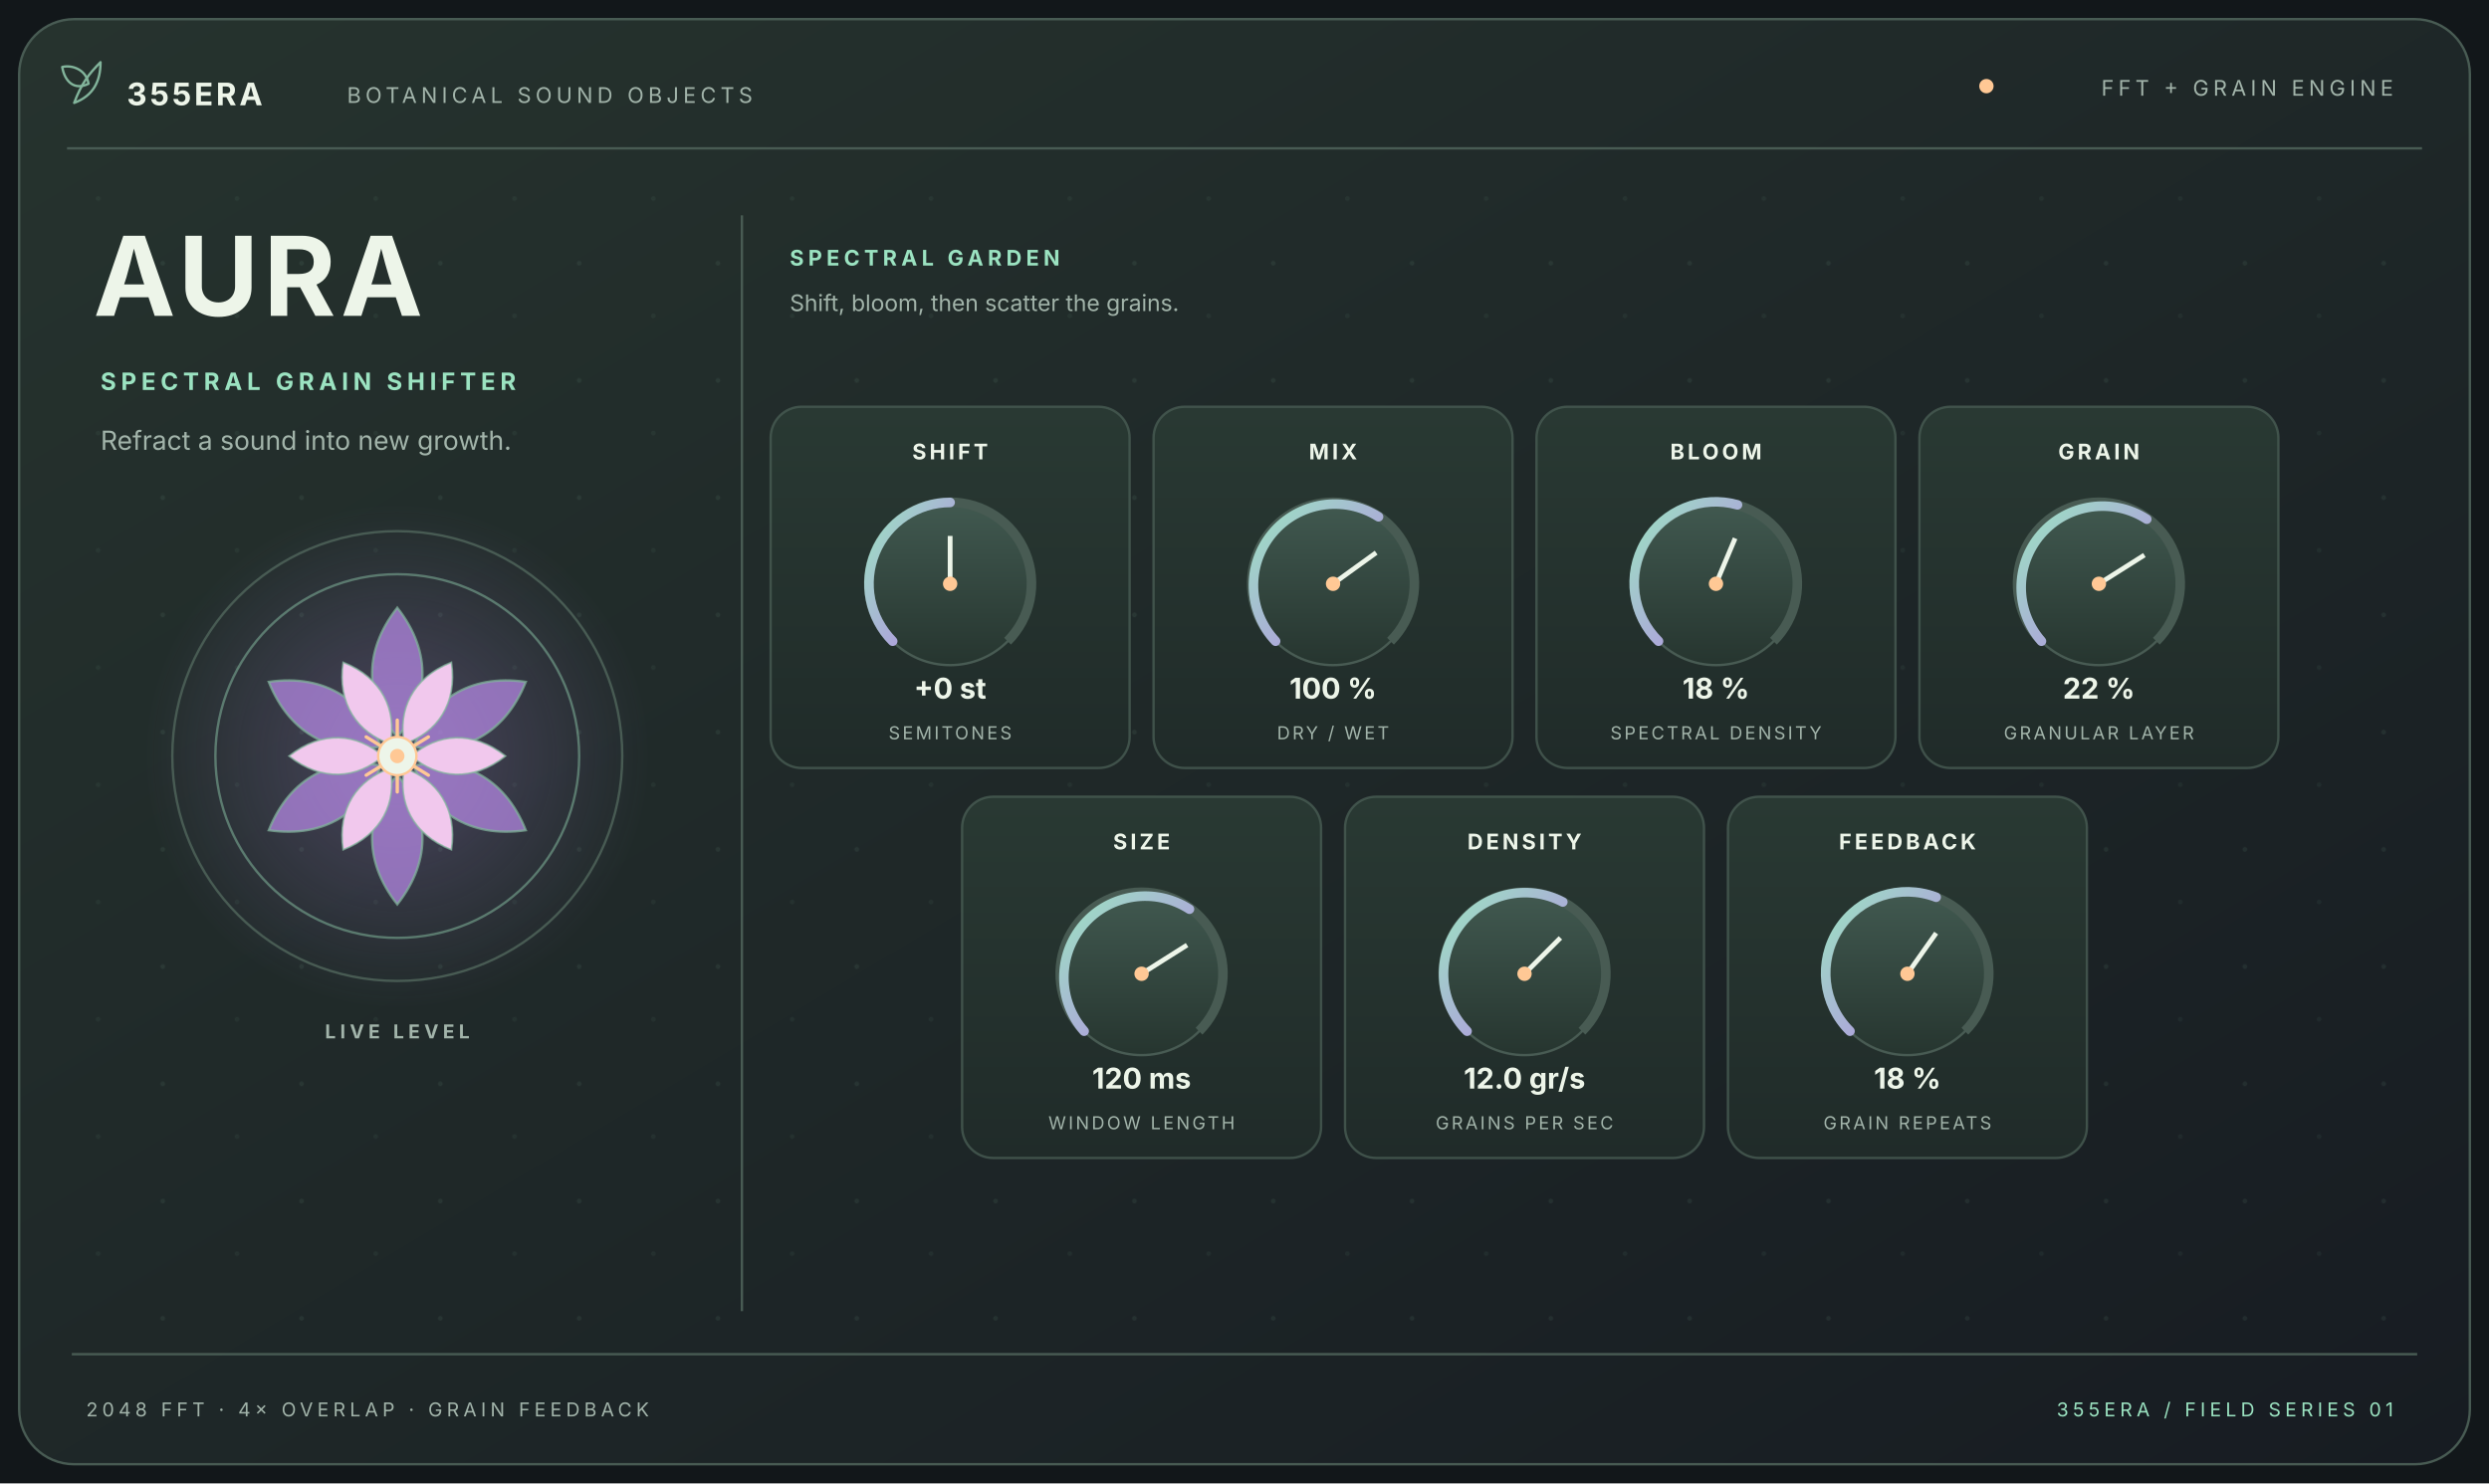
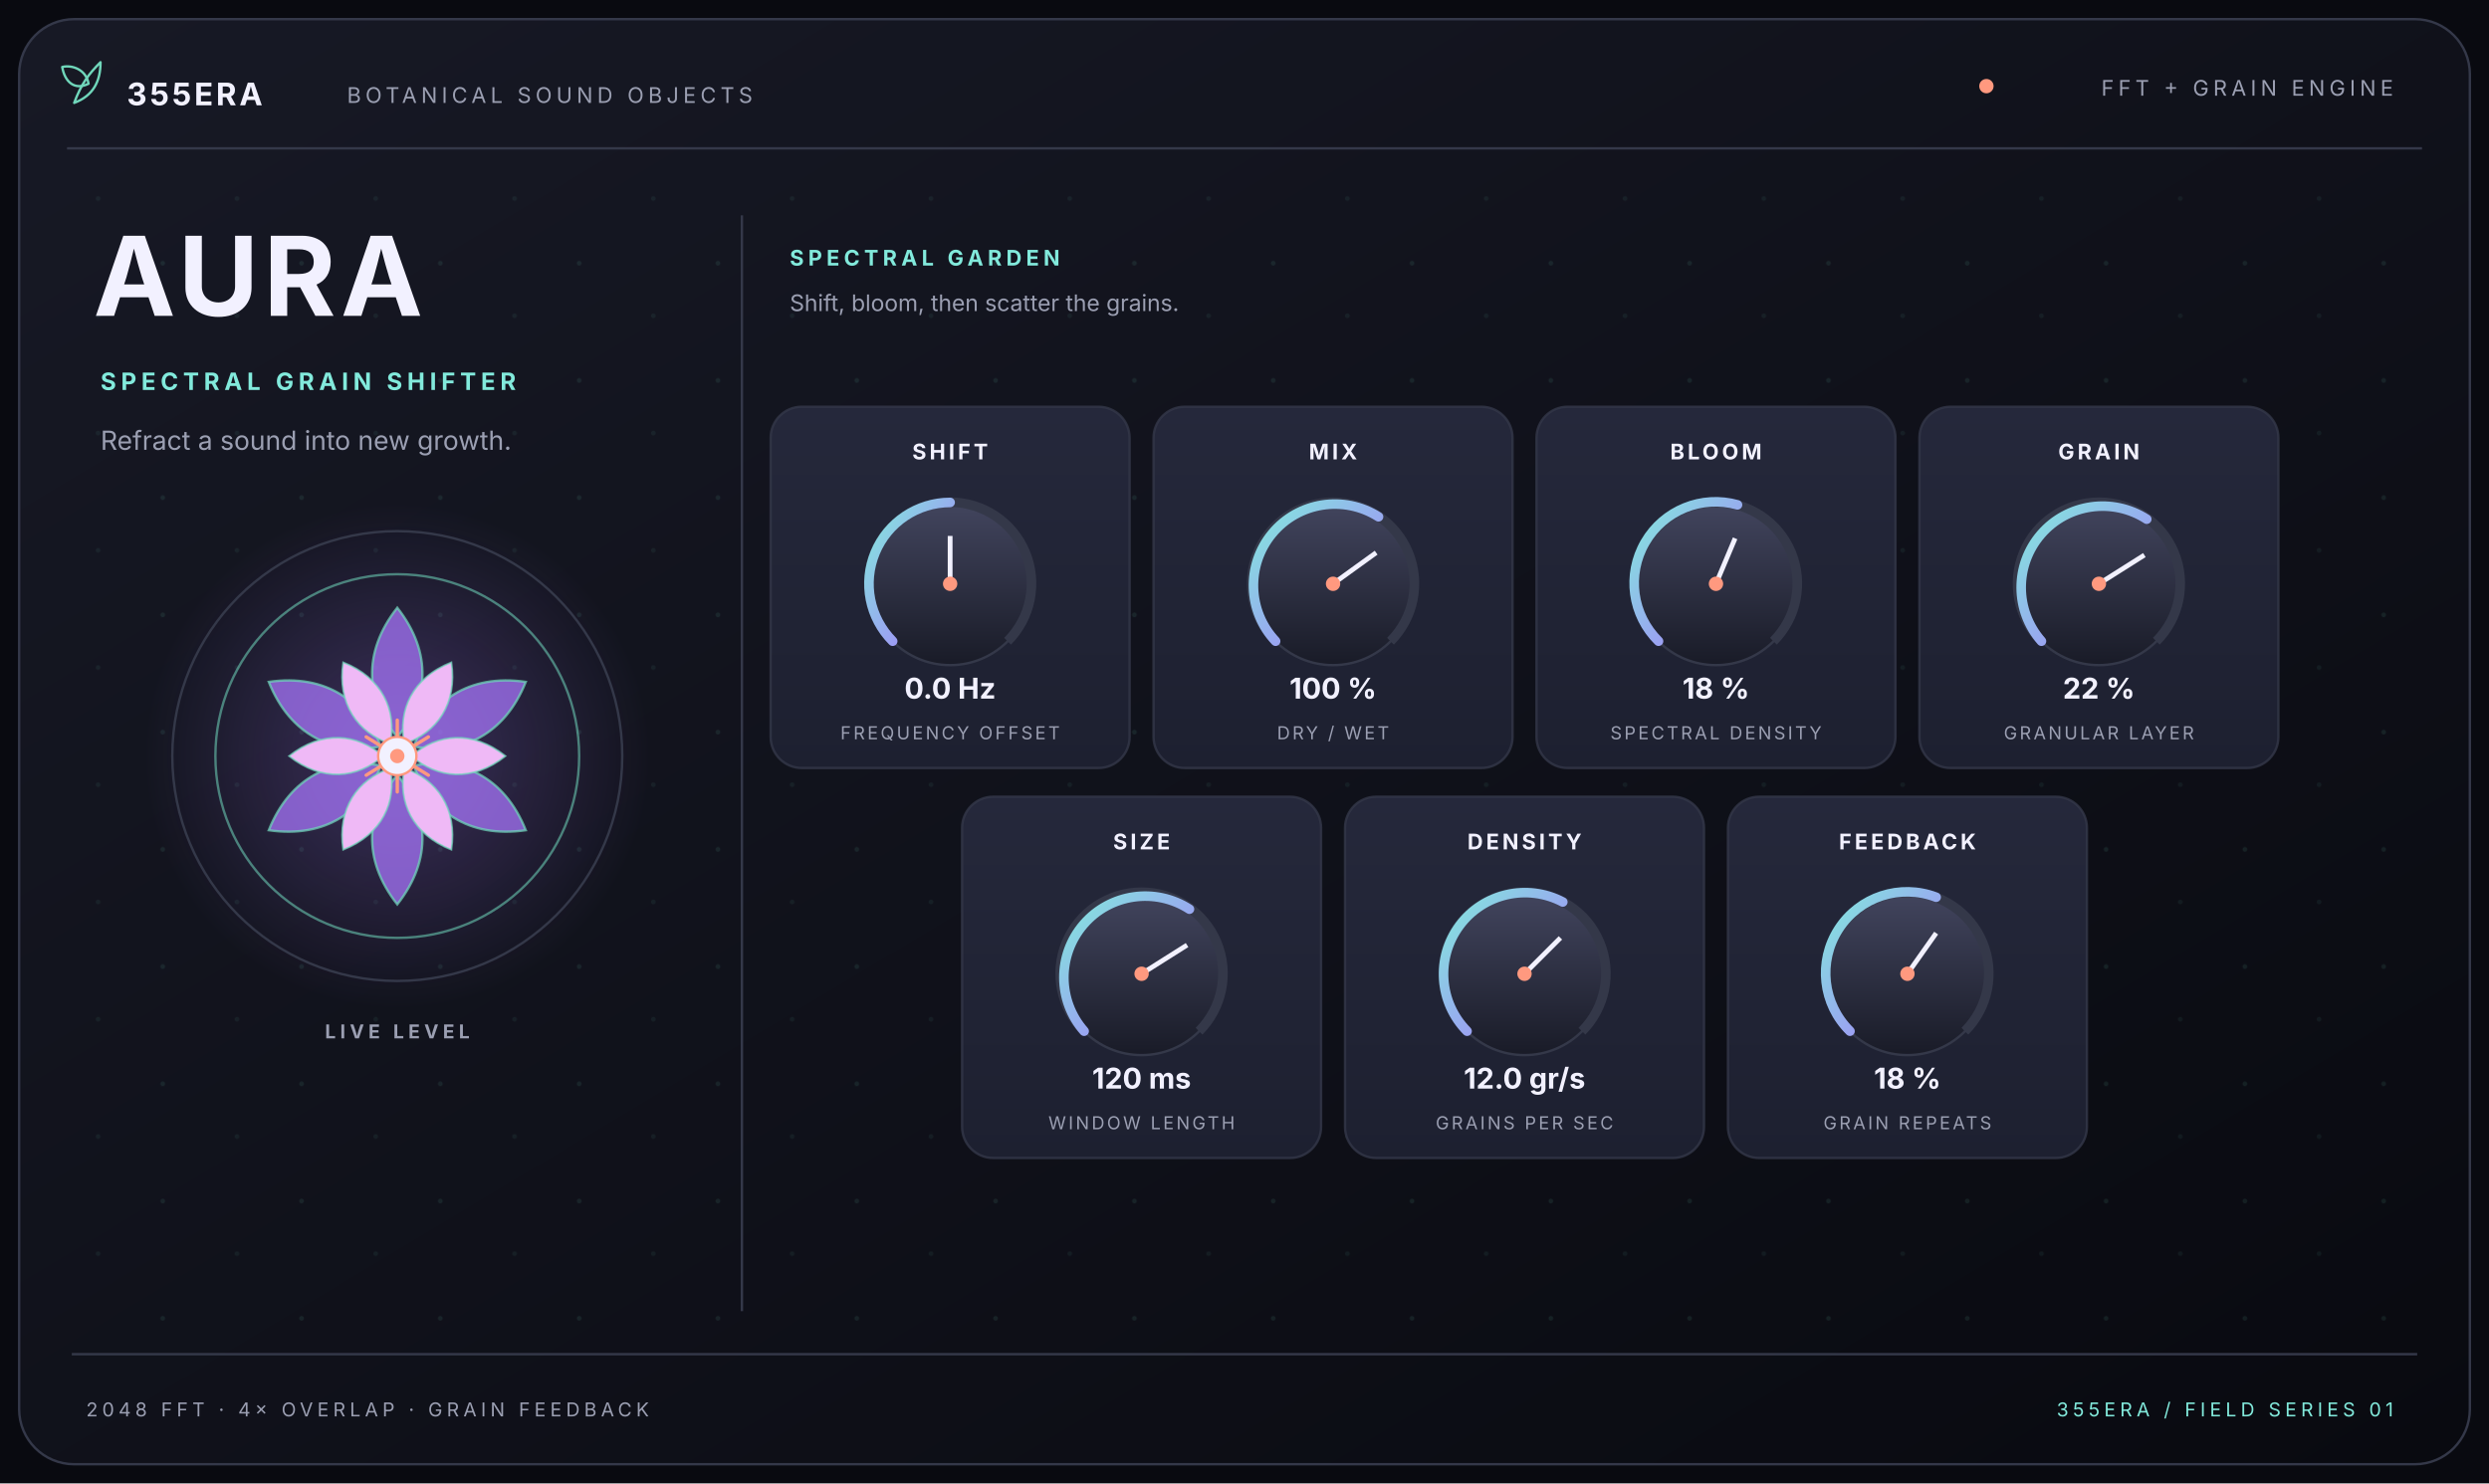
<svg xmlns="http://www.w3.org/2000/svg" width="1040" height="620" viewBox="0 0 1040 620" role="img" aria-labelledby="title desc">
  <defs>
    <linearGradient id="shell" x1="0" y1="0" x2="1" y2="1">
-       <stop stop-color="#26332e" />
-       <stop offset="1" stop-color="#171c22" />
+       <stop stop-color="#171925" />
+       <stop offset="1" stop-color="#090a10" />
    </linearGradient>
    <linearGradient id="card" x1="0" y1="0" x2="0" y2="1">
-       <stop stop-color="#293933" />
-       <stop offset="1" stop-color="#202b29" />
+       <stop stop-color="#25283b" />
+       <stop offset="1" stop-color="#1d2030" />
    </linearGradient>
    <linearGradient id="ring" x1="0" y1="0" x2="1" y2="1">
-       <stop stop-color="#9be3c1" />
-       <stop offset="1" stop-color="#b689e7" />
+       <stop stop-color="#82eadc" />
+       <stop offset="1" stop-color="#a978ff" />
    </linearGradient>
    <radialGradient id="halo">
-       <stop stop-color="#b689e7" stop-opacity=".28" />
-       <stop offset="1" stop-color="#b689e7" stop-opacity="0" />
+       <stop stop-color="#a978ff" stop-opacity=".28" />
+       <stop offset="1" stop-color="#a978ff" stop-opacity="0" />
    </radialGradient>
    <linearGradient id="dial" x1="0" y1="0" x2="0" y2="1">
-       <stop stop-color="#415950" />
-       <stop offset="1" stop-color="#26352f" />
+       <stop stop-color="#42455e" />
+       <stop offset="1" stop-color="#191b27" />
    </linearGradient>
    <pattern id="seeds" width="58" height="49" patternUnits="userSpaceOnUse">
-       <circle cx="10" cy="12" r="1" fill="#82b49b" opacity=".16" />
-       <circle cx="41" cy="34" r="1" fill="#82b49b" opacity=".11" />
+       <circle cx="10" cy="12" r="1" fill="#70d7bb" opacity=".16" />
+       <circle cx="41" cy="34" r="1" fill="#70d7bb" opacity=".11" />
    </pattern>
    <path id="petal" d="M0-8 C13-23 15-43 0-62 C-15-43-13-23 0-8Z" />
    <style>
      text { font-family: Inter, "Segoe UI", Arial, sans-serif; }
-       .cream { fill:#edf5e9 } .muted { fill:#a2b4aa } .mint { fill:#9be3c1 }
+       .cream { fill:#f2f1ff } .muted { fill:#9b9fb2 } .mint { fill:#82eadc }
      .caps { letter-spacing:1.8px }
    </style>
  </defs>
-   <rect width="1040" height="620" fill="#12171a" />
-   <rect x="8" y="8" width="1024" height="604" rx="23" fill="url(#shell)" stroke="#485b53" />
+   <rect width="1040" height="620" fill="#090a10" />
+   <rect x="8" y="8" width="1024" height="604" rx="23" fill="url(#shell)" stroke="#343849" />
  <rect x="24" y="72" width="992" height="480" fill="url(#seeds)" opacity=".6" />
-   <g fill="none" stroke="#82b49b" stroke-linecap="round" stroke-linejoin="round">
+   <g fill="none" stroke="#70d7bb" stroke-linecap="round" stroke-linejoin="round">
    <path d="M31 43 C34 35 37 31 42 26 C42 34 39 40 31 43Z" />
    <path d="M37 35 C36 29 30 27 26 28 C27 34 31 38 37 35Z" />
  </g>
  <text x="53" y="44" class="cream" font-size="13" font-weight="700" letter-spacing="1.2">355ERA</text>
  <text x="145" y="43" class="muted caps" font-size="9">BOTANICAL SOUND OBJECTS</text>
-   <circle cx="830" cy="36" r="3" fill="#ffc895" />
+   <circle cx="830" cy="36" r="3" fill="#ff997f" />
  <text x="1000" y="40" class="muted caps" font-size="9" text-anchor="end">FFT + GRAIN ENGINE</text>
-   <path d="M28 62 H1012" stroke="#485b53" />
+   <path d="M28 62 H1012" stroke="#343849" />
  <text x="39" y="132" class="cream" font-size="46" font-weight="700" letter-spacing="2">AURA</text>
  <text x="42" y="163" class="mint" font-size="10" font-weight="700" letter-spacing="2">SPECTRAL GRAIN SHIFTER</text>
  <text x="42" y="188" class="muted" font-size="11">Refract a sound into new growth.</text>
-   <path d="M310 90 V548" stroke="#485b53" />
+   <path d="M310 90 V548" stroke="#343849" />
  <text x="330" y="111" class="mint caps" font-size="9" font-weight="700">SPECTRAL GARDEN</text>
  <text x="330" y="130" class="muted" font-size="9.5">Shift, bloom, then scatter the grains.</text>
-   <g fill="url(#card)" stroke="#485b53" stroke-opacity=".8">
+   <g fill="url(#card)" stroke="#343849" stroke-opacity=".8">
    <rect x="322" y="170" width="150" height="151" rx="13" />
    <rect x="482" y="170" width="150" height="151" rx="13" />
    <rect x="642" y="170" width="150" height="151" rx="13" />
    <rect x="802" y="170" width="150" height="151" rx="13" />
    <rect x="402" y="333" width="150" height="151" rx="13" />
    <rect x="562" y="333" width="150" height="151" rx="13" />
    <rect x="722" y="333" width="150" height="151" rx="13" />
  </g>
  <circle cx="166" cy="316" r="106" fill="url(#halo)" />
-   <circle cx="166" cy="316" r="94" fill="none" stroke="#485b53" />
-   <circle cx="166" cy="316" r="76" fill="none" stroke="#82b49b" stroke-opacity=".55" />
-   <g transform="translate(166 316)" stroke="#82b49b" stroke-width="1" stroke-opacity=".72">
-     <use href="#petal" fill="#b689e7" fill-opacity=".72" />
-     <use href="#petal" fill="#b689e7" fill-opacity=".72" transform="rotate(60)" />
-     <use href="#petal" fill="#b689e7" fill-opacity=".72" transform="rotate(120)" />
-     <use href="#petal" fill="#b689e7" fill-opacity=".72" transform="rotate(180)" />
-     <use href="#petal" fill="#b689e7" fill-opacity=".72" transform="rotate(240)" />
-     <use href="#petal" fill="#b689e7" fill-opacity=".72" transform="rotate(300)" />
-     <use href="#petal" fill="#f1c8ed" transform="scale(.73) rotate(30)" />
-     <use href="#petal" fill="#f1c8ed" transform="scale(.73) rotate(90)" />
-     <use href="#petal" fill="#f1c8ed" transform="scale(.73) rotate(150)" />
-     <use href="#petal" fill="#f1c8ed" transform="scale(.73) rotate(210)" />
-     <use href="#petal" fill="#f1c8ed" transform="scale(.73) rotate(270)" />
-     <use href="#petal" fill="#f1c8ed" transform="scale(.73) rotate(330)" />
+   <circle cx="166" cy="316" r="94" fill="none" stroke="#343849" />
+   <circle cx="166" cy="316" r="76" fill="none" stroke="#70d7bb" stroke-opacity=".55" />
+   <g transform="translate(166 316)" stroke="#70d7bb" stroke-width="1" stroke-opacity=".72">
+     <use href="#petal" fill="#a978ff" fill-opacity=".72" />
+     <use href="#petal" fill="#a978ff" fill-opacity=".72" transform="rotate(60)" />
+     <use href="#petal" fill="#a978ff" fill-opacity=".72" transform="rotate(120)" />
+     <use href="#petal" fill="#a978ff" fill-opacity=".72" transform="rotate(180)" />
+     <use href="#petal" fill="#a978ff" fill-opacity=".72" transform="rotate(240)" />
+     <use href="#petal" fill="#a978ff" fill-opacity=".72" transform="rotate(300)" />
+     <use href="#petal" fill="#efb9f6" transform="scale(.73) rotate(30)" />
+     <use href="#petal" fill="#efb9f6" transform="scale(.73) rotate(90)" />
+     <use href="#petal" fill="#efb9f6" transform="scale(.73) rotate(150)" />
+     <use href="#petal" fill="#efb9f6" transform="scale(.73) rotate(210)" />
+     <use href="#petal" fill="#efb9f6" transform="scale(.73) rotate(270)" />
+     <use href="#petal" fill="#efb9f6" transform="scale(.73) rotate(330)" />
  </g>
-   <g stroke="#ffc895" stroke-width="1.4" stroke-linecap="round">
+   <g stroke="#ff997f" stroke-width="1.4" stroke-linecap="round">
    <path d="M166 316L166 301M166 316L179 308M166 316L179 324M166 316L166 331M166 316L153 324M166 316L153 308" />
  </g>
-   <circle cx="166" cy="316" r="8" fill="#edf5e9" stroke="#ffc895" />
-   <circle cx="166" cy="316" r="3" fill="#ffc895" />
+   <circle cx="166" cy="316" r="8" fill="#f2f1ff" stroke="#ff997f" />
+   <circle cx="166" cy="316" r="3" fill="#ff997f" />
  <text x="166" y="434" class="muted caps" font-size="8" font-weight="700" text-anchor="middle">LIVE LEVEL</text>
  <g text-anchor="middle" font-size="9" font-weight="700" letter-spacing="1.3">
    <text x="397" y="192" class="cream">SHIFT</text>
    <text x="557" y="192" class="cream">MIX</text>
    <text x="717" y="192" class="cream">BLOOM</text>
    <text x="877" y="192" class="cream">GRAIN</text>
    <text x="477" y="355" class="cream">SIZE</text>
    <text x="637" y="355" class="cream">DENSITY</text>
    <text x="797" y="355" class="cream">FEEDBACK</text>
  </g>
  <g>
    <g transform="translate(397 244)">
-       <circle r="34" fill="url(#dial)" stroke="#485b53" />
-       <path d="M-24 24 A34 34 0 1 1 24 24" fill="none" stroke="#485b53" stroke-width="4" />
+       <circle r="34" fill="url(#dial)" stroke="#343849" />
+       <path d="M-24 24 A34 34 0 1 1 24 24" fill="none" stroke="#343849" stroke-width="4" />
      <path d="M-24 24 A34 34 0 0 1 0-34" fill="none" stroke="url(#ring)" stroke-width="4" stroke-linecap="round" />
-       <path d="M0 0L0-20" stroke="#edf5e9" stroke-width="2" />
-       <circle r="3" fill="#ffc895" />
+       <path d="M0 0L0-20" stroke="#f2f1ff" stroke-width="2" />
+       <circle r="3" fill="#ff997f" />
    </g>
    <g transform="translate(557 244)">
-       <circle r="34" fill="url(#dial)" stroke="#485b53" />
-       <path d="M-24 24 A34 34 0 1 1 24 24" fill="none" stroke="#485b53" stroke-width="4" />
+       <circle r="34" fill="url(#dial)" stroke="#343849" />
+       <path d="M-24 24 A34 34 0 1 1 24 24" fill="none" stroke="#343849" stroke-width="4" />
      <path d="M-24 24 A34 34 0 0 1 19-28" fill="none" stroke="url(#ring)" stroke-width="4" stroke-linecap="round" />
-       <path d="M0 0L18-13" stroke="#edf5e9" stroke-width="2" />
-       <circle r="3" fill="#ffc895" />
+       <path d="M0 0L18-13" stroke="#f2f1ff" stroke-width="2" />
+       <circle r="3" fill="#ff997f" />
    </g>
    <g transform="translate(717 244)">
-       <circle r="34" fill="url(#dial)" stroke="#485b53" />
-       <path d="M-24 24 A34 34 0 1 1 24 24" fill="none" stroke="#485b53" stroke-width="4" />
+       <circle r="34" fill="url(#dial)" stroke="#343849" />
+       <path d="M-24 24 A34 34 0 1 1 24 24" fill="none" stroke="#343849" stroke-width="4" />
      <path d="M-24 24 A34 34 0 0 1 9-33" fill="none" stroke="url(#ring)" stroke-width="4" stroke-linecap="round" />
-       <path d="M0 0L8-19" stroke="#edf5e9" stroke-width="2" />
-       <circle r="3" fill="#ffc895" />
+       <path d="M0 0L8-19" stroke="#f2f1ff" stroke-width="2" />
+       <circle r="3" fill="#ff997f" />
    </g>
    <g transform="translate(877 244)">
-       <circle r="34" fill="url(#dial)" stroke="#485b53" />
-       <path d="M-24 24 A34 34 0 1 1 24 24" fill="none" stroke="#485b53" stroke-width="4" />
+       <circle r="34" fill="url(#dial)" stroke="#343849" />
+       <path d="M-24 24 A34 34 0 1 1 24 24" fill="none" stroke="#343849" stroke-width="4" />
      <path d="M-24 24 A34 34 0 0 1 20-27" fill="none" stroke="url(#ring)" stroke-width="4" stroke-linecap="round" />
-       <path d="M0 0L19-12" stroke="#edf5e9" stroke-width="2" />
-       <circle r="3" fill="#ffc895" />
+       <path d="M0 0L19-12" stroke="#f2f1ff" stroke-width="2" />
+       <circle r="3" fill="#ff997f" />
    </g>
    <g transform="translate(477 407)">
-       <circle r="34" fill="url(#dial)" stroke="#485b53" />
-       <path d="M-24 24 A34 34 0 1 1 24 24" fill="none" stroke="#485b53" stroke-width="4" />
+       <circle r="34" fill="url(#dial)" stroke="#343849" />
+       <path d="M-24 24 A34 34 0 1 1 24 24" fill="none" stroke="#343849" stroke-width="4" />
      <path d="M-24 24 A34 34 0 0 1 20-27" fill="none" stroke="url(#ring)" stroke-width="4" stroke-linecap="round" />
-       <path d="M0 0L19-12" stroke="#edf5e9" stroke-width="2" />
-       <circle r="3" fill="#ffc895" />
+       <path d="M0 0L19-12" stroke="#f2f1ff" stroke-width="2" />
+       <circle r="3" fill="#ff997f" />
    </g>
    <g transform="translate(637 407)">
-       <circle r="34" fill="url(#dial)" stroke="#485b53" />
-       <path d="M-24 24 A34 34 0 1 1 24 24" fill="none" stroke="#485b53" stroke-width="4" />
+       <circle r="34" fill="url(#dial)" stroke="#343849" />
+       <path d="M-24 24 A34 34 0 1 1 24 24" fill="none" stroke="#343849" stroke-width="4" />
      <path d="M-24 24 A34 34 0 0 1 16-30" fill="none" stroke="url(#ring)" stroke-width="4" stroke-linecap="round" />
-       <path d="M0 0L15-15" stroke="#edf5e9" stroke-width="2" />
-       <circle r="3" fill="#ffc895" />
+       <path d="M0 0L15-15" stroke="#f2f1ff" stroke-width="2" />
+       <circle r="3" fill="#ff997f" />
    </g>
    <g transform="translate(797 407)">
-       <circle r="34" fill="url(#dial)" stroke="#485b53" />
-       <path d="M-24 24 A34 34 0 1 1 24 24" fill="none" stroke="#485b53" stroke-width="4" />
+       <circle r="34" fill="url(#dial)" stroke="#343849" />
+       <path d="M-24 24 A34 34 0 1 1 24 24" fill="none" stroke="#343849" stroke-width="4" />
      <path d="M-24 24 A34 34 0 0 1 12-32" fill="none" stroke="url(#ring)" stroke-width="4" stroke-linecap="round" />
-       <path d="M0 0L12-17" stroke="#edf5e9" stroke-width="2" />
-       <circle r="3" fill="#ffc895" />
+       <path d="M0 0L12-17" stroke="#f2f1ff" stroke-width="2" />
+       <circle r="3" fill="#ff997f" />
    </g>
  </g>
  <g text-anchor="middle" font-size="12" font-weight="700" class="cream">
-     <text x="397" y="292">+0 st</text>
+     <text x="397" y="292">0.0 Hz</text>
    <text x="557" y="292">100 %</text>
    <text x="717" y="292">18 %</text>
    <text x="877" y="292">22 %</text>
    <text x="477" y="455">120 ms</text>
    <text x="637" y="455">12.0 gr/s</text>
    <text x="797" y="455">18 %</text>
  </g>
  <g text-anchor="middle" class="muted" font-size="7.5" letter-spacing="1">
-     <text x="397" y="309">SEMITONES</text>
+     <text x="397" y="309">FREQUENCY OFFSET</text>
    <text x="557" y="309">DRY / WET</text>
    <text x="717" y="309">SPECTRAL DENSITY</text>
    <text x="877" y="309">GRANULAR LAYER</text>
    <text x="477" y="472">WINDOW LENGTH</text>
    <text x="637" y="472">GRAINS PER SEC</text>
    <text x="797" y="472">GRAIN REPEATS</text>
  </g>
-   <path d="M30 566H1010" stroke="#485b53" />
+   <path d="M30 566H1010" stroke="#343849" />
  <text x="36" y="592" class="muted caps" font-size="8">2048 FFT · 4× OVERLAP · GRAIN FEEDBACK</text>
  <text x="1000" y="592" class="mint caps" font-size="8" text-anchor="end">355ERA / FIELD SERIES 01</text>
</svg>
